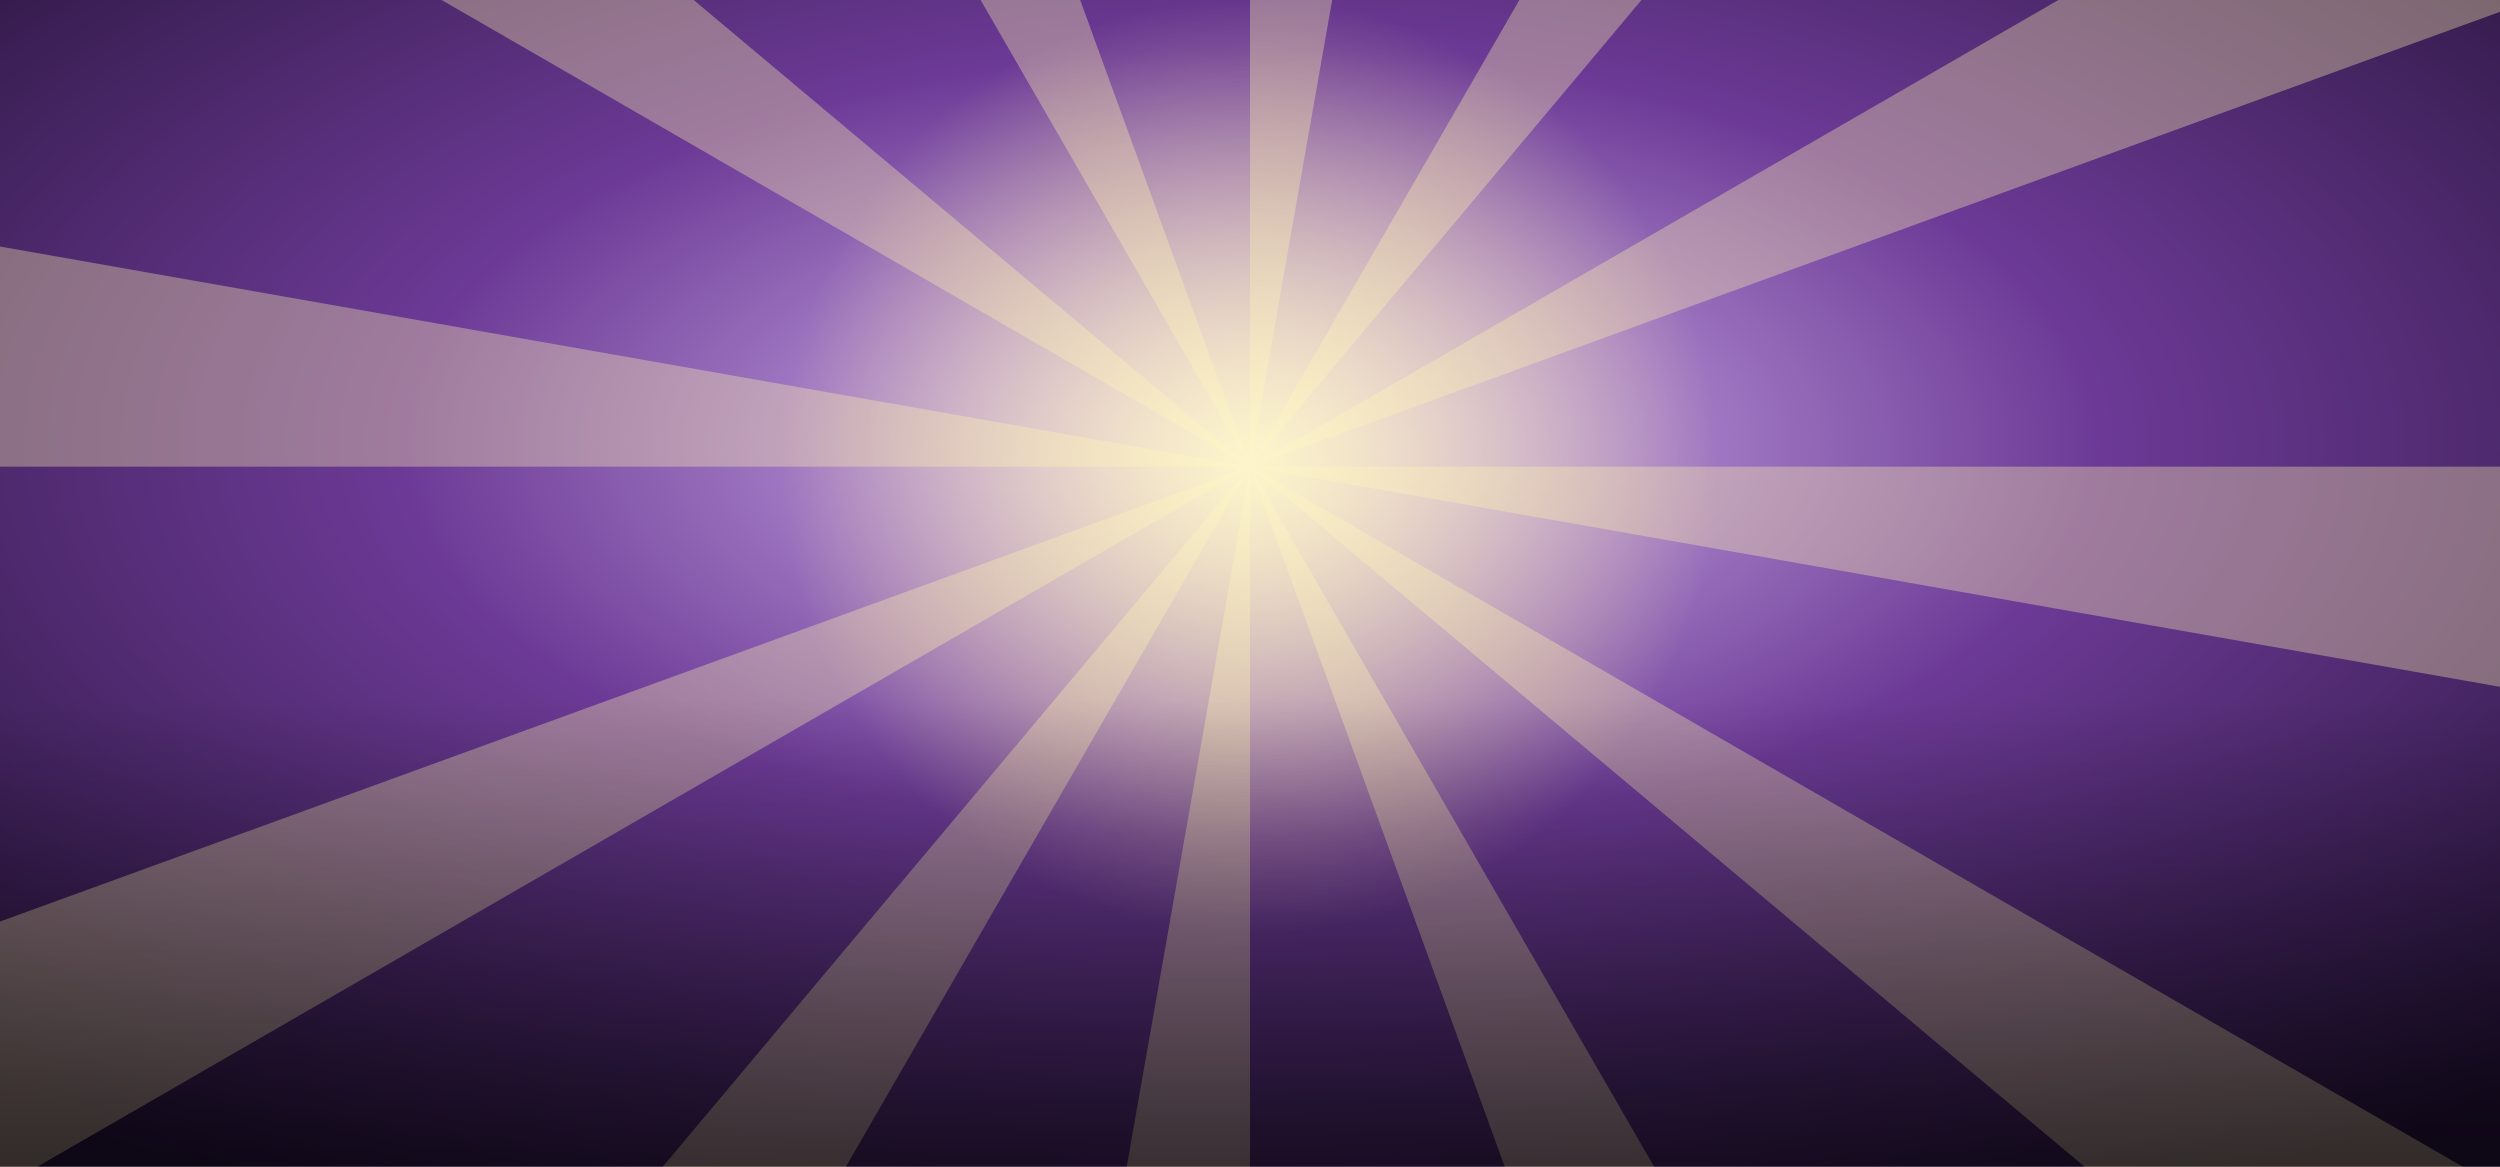
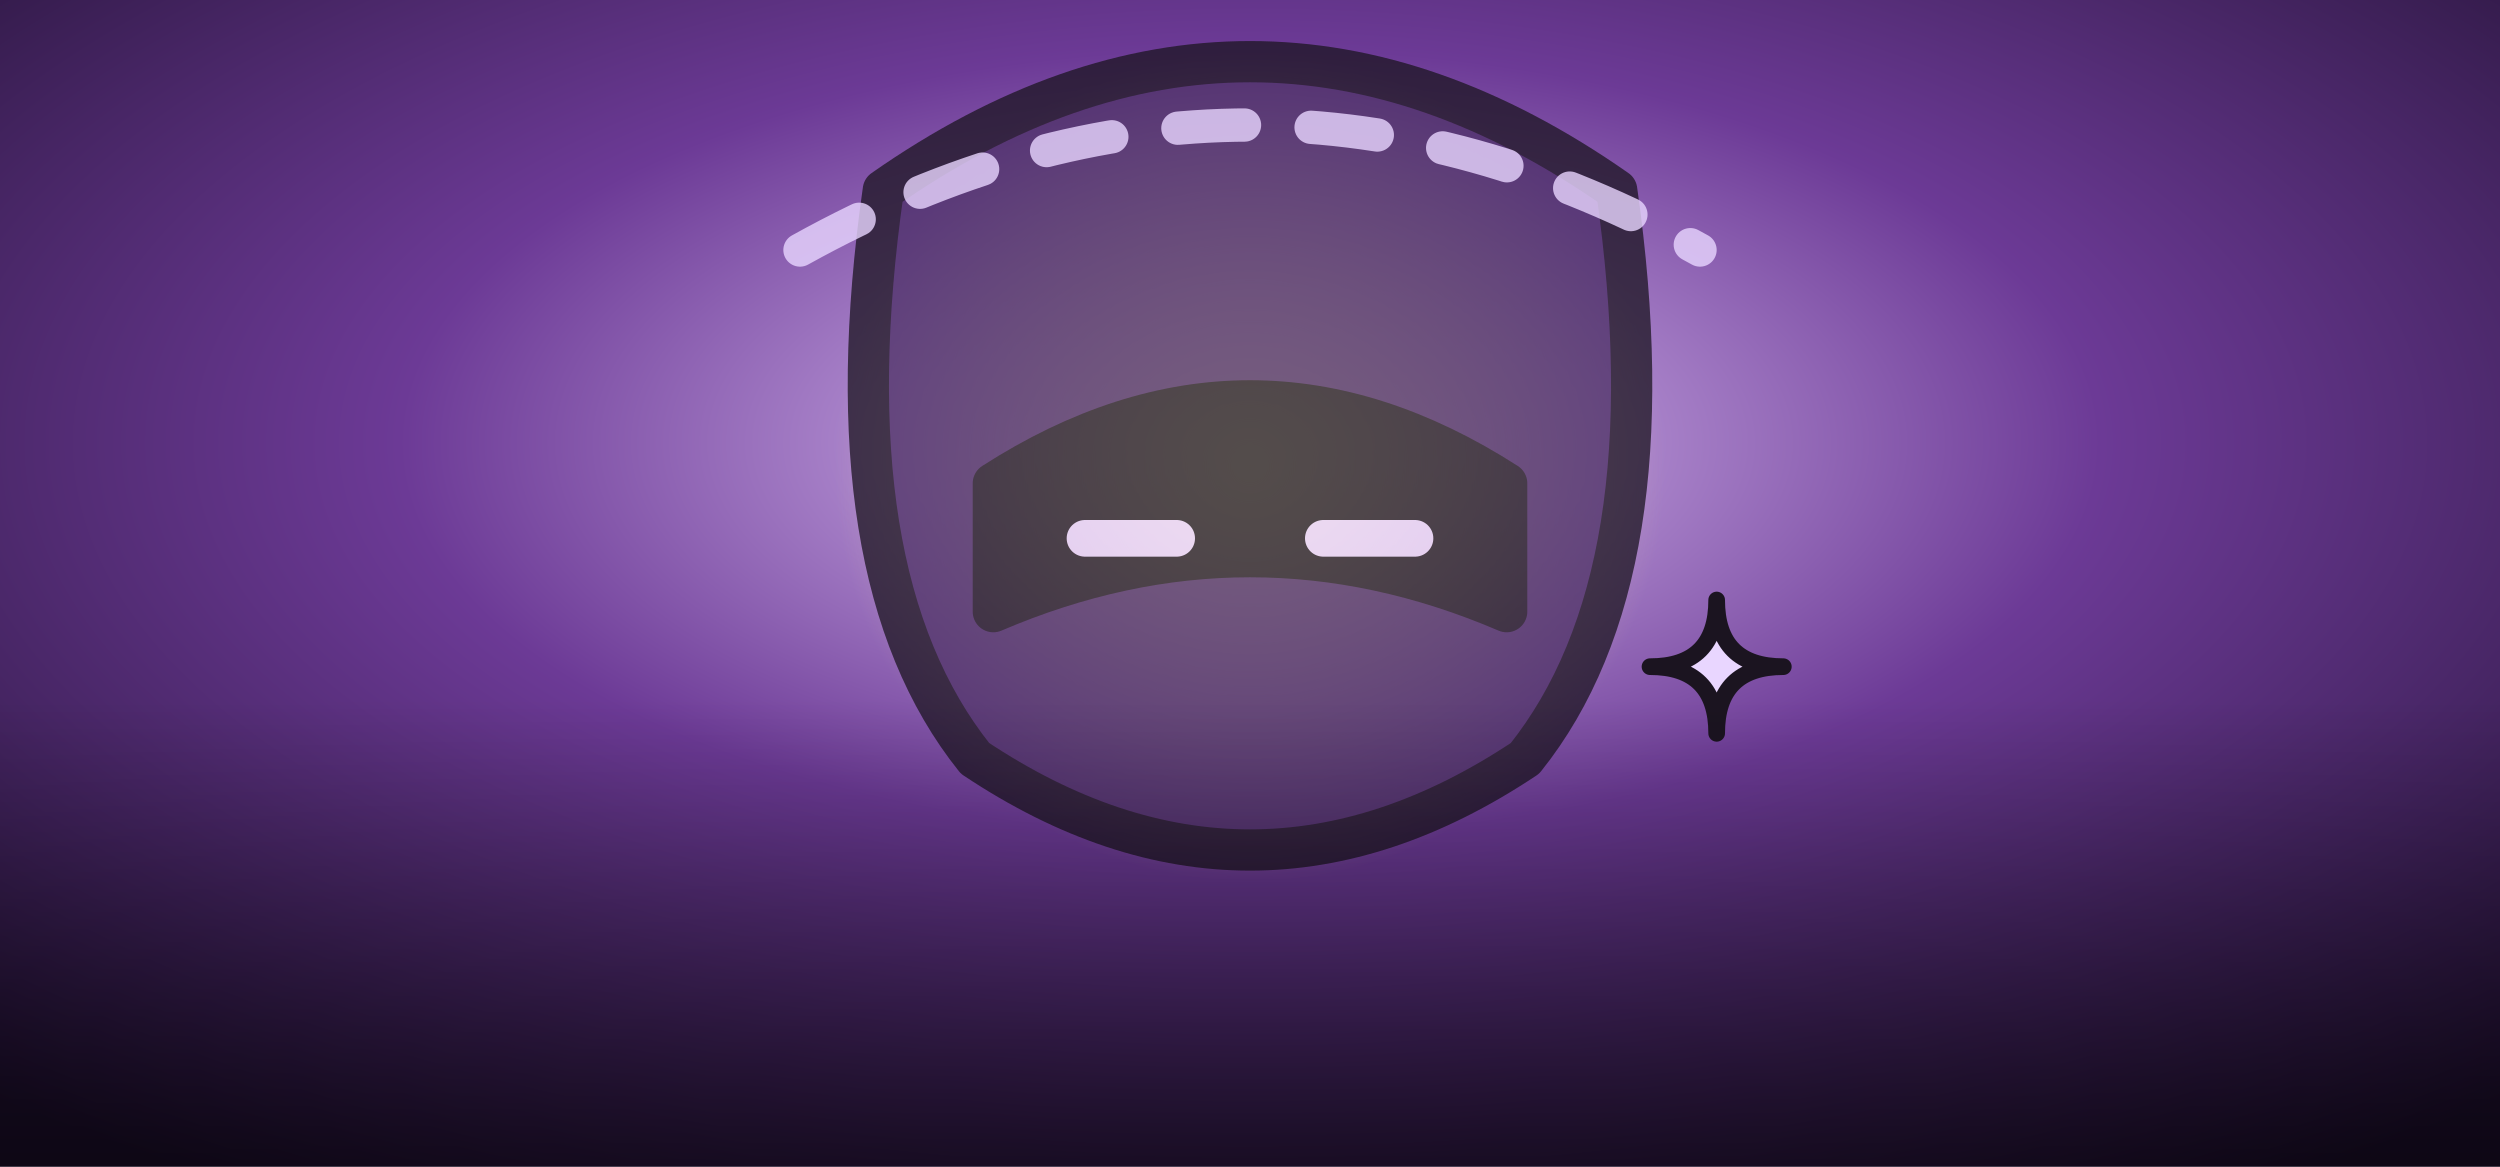
<svg xmlns="http://www.w3.org/2000/svg" viewBox="0 0 300 140" width="300" height="140">
  <defs>
    <linearGradient id="metal" x1="0" y1="0" x2="1" y2="1">
      <stop offset="0" stop-color="#ffffff" />
      <stop offset="1" stop-color="#8f9ab2" />
    </linearGradient>
    <linearGradient id="gold" x1="0" y1="0" x2="0" y2="1">
      <stop offset="0" stop-color="#ffe9a0" />
      <stop offset="1" stop-color="#d08f1f" />
    </linearGradient>
    <linearGradient id="wood" x1="0" y1="0" x2="1" y2="0">
      <stop offset="0" stop-color="#b07a48" />
      <stop offset="1" stop-color="#5e3b1f" />
    </linearGradient>
    <radialGradient id="fire" cx="0.45" cy="0.6" r="0.6">
      <stop offset="0" stop-color="#fff2a8" />
      <stop offset="0.5" stop-color="#ff9a2e" />
      <stop offset="1" stop-color="#e2401c" />
    </radialGradient>
    <radialGradient id="blood" cx="0.4" cy="0.35" r="0.7">
      <stop offset="0" stop-color="#ff7a7a" />
      <stop offset="1" stop-color="#a1121e" />
    </radialGradient>
    <radialGradient id="poison" cx="0.4" cy="0.35" r="0.7">
      <stop offset="0" stop-color="#d9ff8a" />
      <stop offset="1" stop-color="#3f9a1c" />
    </radialGradient>
    <radialGradient id="ice" cx="0.4" cy="0.35" r="0.7">
      <stop offset="0" stop-color="#ffffff" />
      <stop offset="1" stop-color="#7cc8ff" />
    </radialGradient>
    <radialGradient id="leaf" cx="0.4" cy="0.3" r="0.8">
      <stop offset="0" stop-color="#b8f56a" />
      <stop offset="1" stop-color="#3c8a24" />
    </radialGradient>
    <radialGradient id="stone" cx="0.4" cy="0.3" r="0.8">
      <stop offset="0" stop-color="#d4d2cc" />
      <stop offset="1" stop-color="#6e6a62" />
    </radialGradient>
    <radialGradient id="holy" cx="0.5" cy="0.5" r="0.5">
      <stop offset="0" stop-color="#fff8c8" stop-opacity="0.95" />
      <stop offset="1" stop-color="#fff2a0" stop-opacity="0" />
    </radialGradient>
+     <radialGradient id="soul" cx="0.45" cy="0.45" r="0.6">
+       <stop offset="0" stop-color="#e8fff0" />
+       <stop offset="0.5" stop-color="#7dffb0" />
+       <stop offset="1" stop-color="#1f9a5a" />
+     </radialGradient>
+     <radialGradient id="meat" cx="0.4" cy="0.35" r="0.75">
+       <stop offset="0" stop-color="#b8d49a" />
+       <stop offset="0.6" stop-color="#7a9a62" />
+       <stop offset="1" stop-color="#3e5634" />
+     </radialGradient>
+     <linearGradient id="bone" x1="0" y1="0" x2="1" y2="1">
+       <stop offset="0" stop-color="#fbf8ee" />
+       <stop offset="1" stop-color="#c9c2ad" />
+     </linearGradient>
+     <radialGradient id="bag" cx="0.4" cy="0.35" r="0.7">
+       <stop offset="0" stop-color="#d9aa72" />
+       <stop offset="1" stop-color="#7a5228" />
+     </radialGradient>
    <linearGradient id="fade" x1="0" y1="0" x2="0" y2="1">
      <stop offset="0.6" stop-color="#000" stop-opacity="0" />
      <stop offset="1" stop-color="#000" stop-opacity="0.55" />
    </linearGradient>
    <radialGradient id="bg" cx="0.5" cy="0.38" r="0.75">
      <stop offset="0" stop-color="#dcc0f5" />
      <stop offset="0.45" stop-color="#6c3a96" />
      <stop offset="1" stop-color="#1e0f2e" />
    </radialGradient>
  </defs>
  <rect width="300" height="140" fill="url(#bg)" />
-   <g opacity="0.35" fill="#fff4b0">
-     <path d="M150 56 L410.0 56.0 L406.1 101.1 Z" />
-     <path d="M150 56 L375.2 186.0 L349.2 223.1 Z" />
-     <path d="M150 56 L280.0 281.2 L238.9 300.3 Z" />
-     <path d="M150 56 L150.0 316.0 L104.9 312.1 Z" />
-     <path d="M150 56 L20.0 281.2 L-17.1 255.2 Z" />
-     <path d="M150 56 L-75.2 186.0 L-94.3 144.9 Z" />
-     <path d="M150 56 L-110.0 56.0 L-106.1 10.9 Z" />
-     <path d="M150 56 L-75.2 -74.0 L-49.2 -111.1 Z" />
-     <path d="M150 56 L20.0 -169.2 L61.1 -188.3 Z" />
-     <path d="M150 56 L150.0 -204.0 L195.1 -200.1 Z" />
-     <path d="M150 56 L280.0 -169.2 L317.1 -143.2 Z" />
-     <path d="M150 56 L375.2 -74.0 L394.3 -32.9 Z" />
-   </g>
  <g stroke="#1b1420" stroke-width="4.5" stroke-linejoin="round" stroke-linecap="round">
-     <circle cx="150" cy="56" r="56" fill="url(#holy)" stroke-width="0" />
+     <circle cx="150" cy="56" r="50" fill="url(#holy)" stroke-width="0" />
+     <g transform="translate(150 58) rotate(0) scale(1.1)">
+       <g opacity="0.75">
+         <path d="M-40 -32 Q0 -60 40 -32 Q46 10 30 30 Q0 50 -30 30 Q-46 10 -40 -32 Z" fill="#4a2c66" />
+         <path d="M-28 0 Q0 -18 28 0 L28 14 Q0 2 -28 14 Z" fill="#1b1420" />
+         <path d="M-18 6 L-8 6 M8 6 L18 6" stroke="#e9d6ff" stroke-width="4" />
+       </g>
+     </g>
+     <path d="M96 30 Q150 0 204 30" fill="none" stroke="#e9d6ff" stroke-width="4" stroke-dasharray="8 8" opacity="0.8" />
+     <path d="M 206 72 Q 206 80 214 80 Q 206 80 206 88 Q 206 80 198 80 Q 206 80 206 72 Z" fill="#e9d6ff" stroke-width="2" />
  </g>
  <rect width="300" height="140" fill="url(#fade)" />
</svg>
